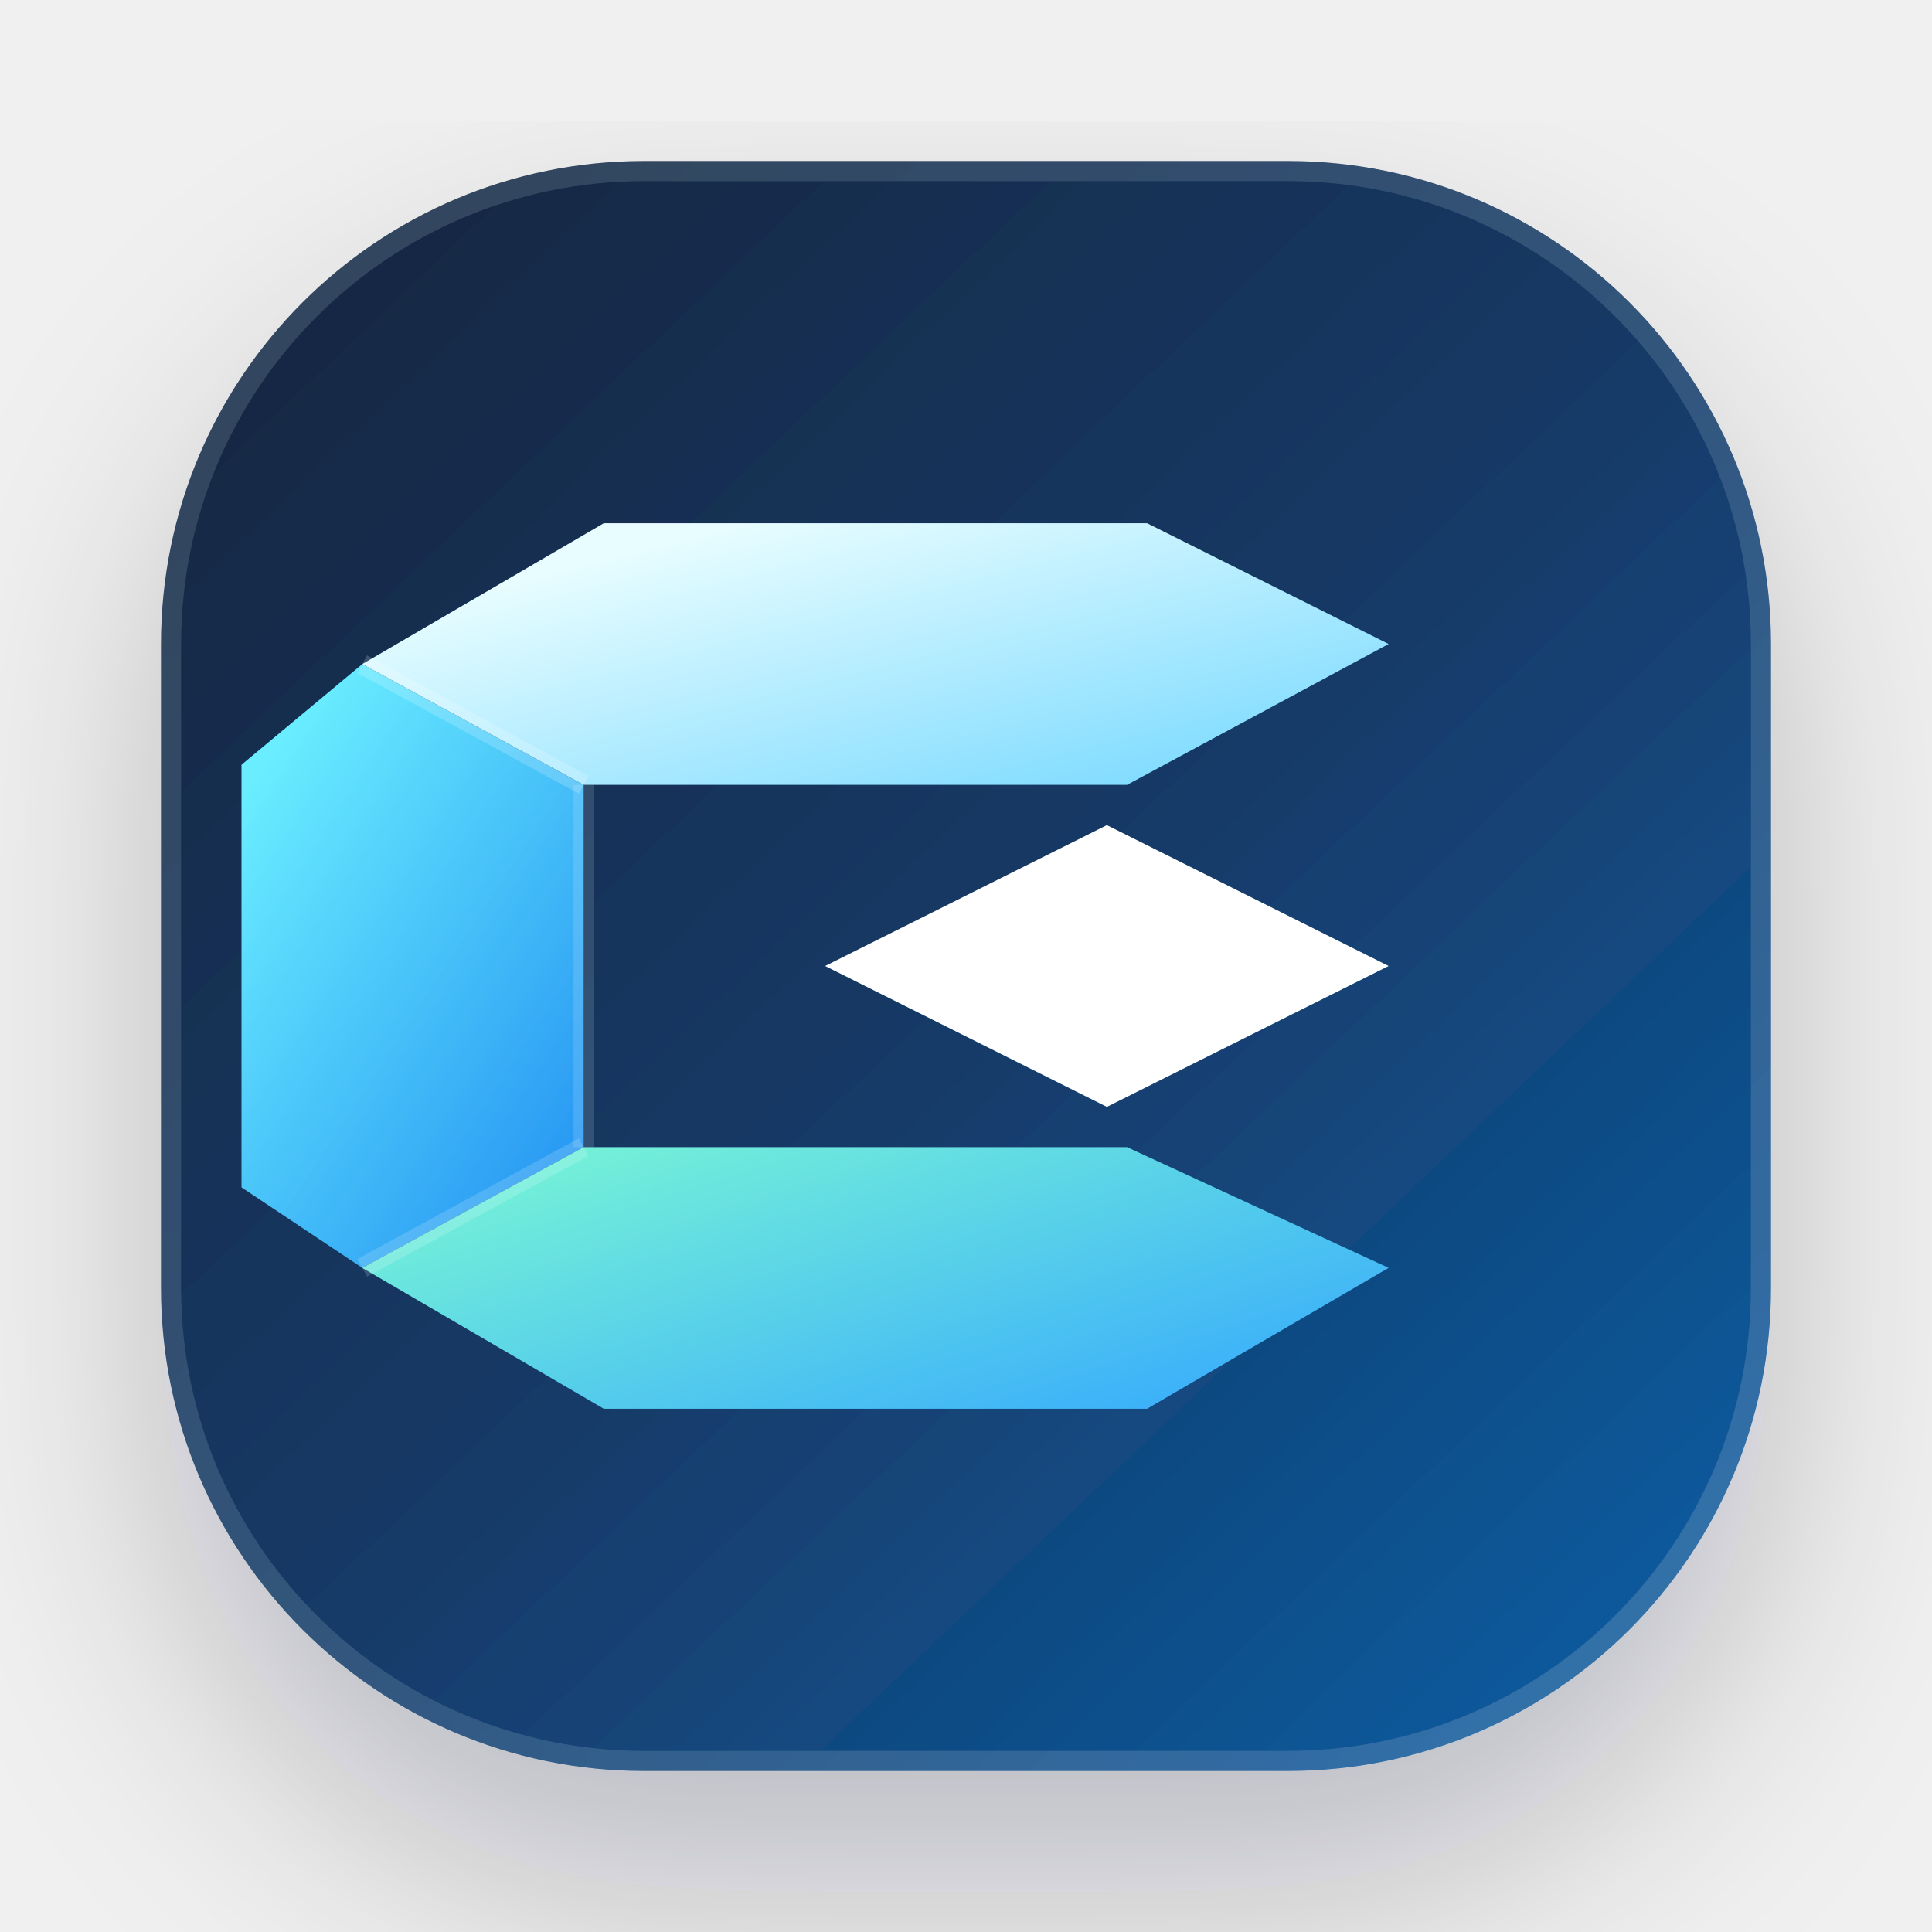
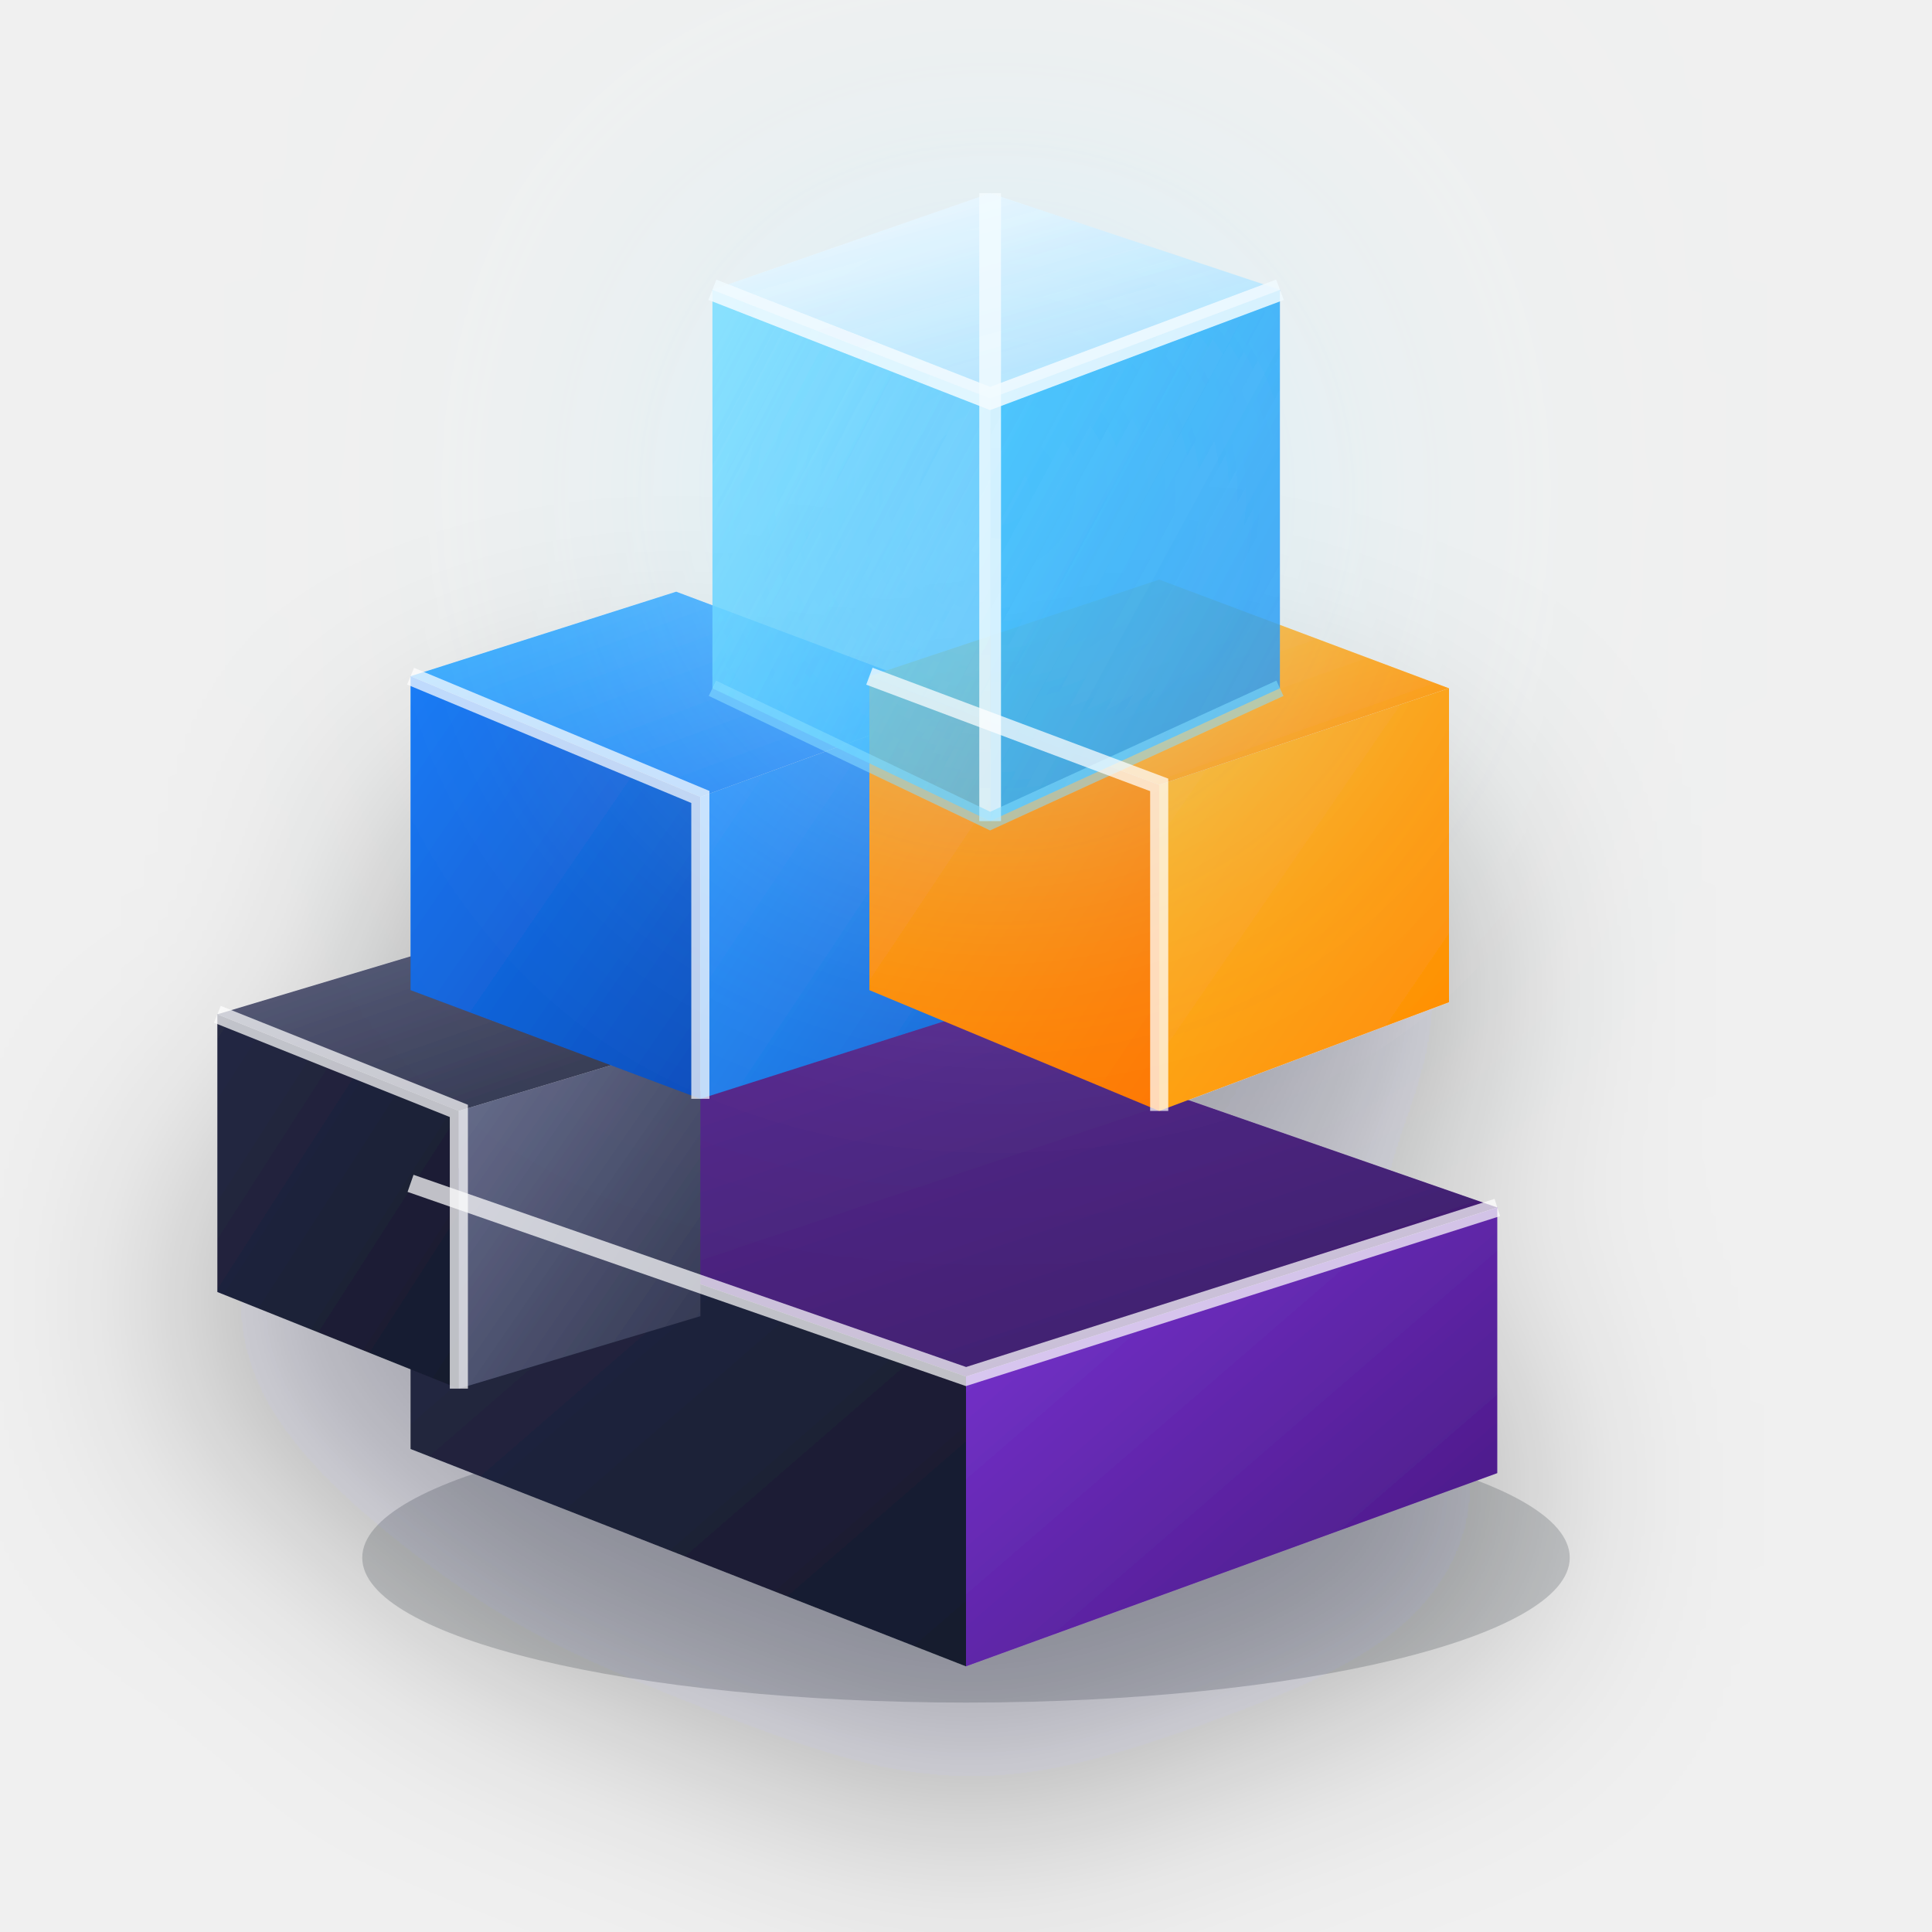
- <svg xmlns="http://www.w3.org/2000/svg" viewBox="0 0 96 96" width="96" height="96">
+ <svg xmlns="http://www.w3.org/2000/svg" viewBox="0 0 160 160" width="160" height="160">
  <defs>
-     <linearGradient id="tileGrad" x1="12%" y1="10%" x2="88%" y2="90%">
-       <stop offset="0%" stop-color="#132844" />
-       <stop offset="52%" stop-color="#123A67" />
-       <stop offset="100%" stop-color="#11589A" />
+     <linearGradient id="glassTop" x1="10%" y1="0%" x2="90%" y2="100%">
+       <stop offset="0%" stop-color="#F7FCFF" stop-opacity="0.96" />
+       <stop offset="100%" stop-color="#9FDEFF" stop-opacity="0.9" />
    </linearGradient>
-     <linearGradient id="markTop" x1="18%" y1="18%" x2="90%" y2="90%">
-       <stop offset="0%" stop-color="#E8FDFF" />
-       <stop offset="100%" stop-color="#7EDBFF" />
+     <linearGradient id="glassLeft" x1="0%" y1="0%" x2="100%" y2="100%">
+       <stop offset="0%" stop-color="#85E1FF" stop-opacity="0.95" />
+       <stop offset="100%" stop-color="#34BAFF" stop-opacity="0.72" />
    </linearGradient>
-     <linearGradient id="markSide" x1="12%" y1="12%" x2="88%" y2="100%">
-       <stop offset="0%" stop-color="#69EDFF" />
-       <stop offset="100%" stop-color="#2493F2" />
+     <linearGradient id="glassRight" x1="0%" y1="0%" x2="100%" y2="100%">
+       <stop offset="0%" stop-color="#41C9FF" stop-opacity="0.94" />
+       <stop offset="100%" stop-color="#1595F4" stop-opacity="0.82" />
    </linearGradient>
-     <linearGradient id="markBottom" x1="0%" y1="20%" x2="100%" y2="100%">
-       <stop offset="0%" stop-color="#76F3D7" />
-       <stop offset="100%" stop-color="#33A6FF" />
+     <linearGradient id="blueTop" x1="0%" y1="0%" x2="100%" y2="100%">
+       <stop offset="0%" stop-color="#47B8FF" />
+       <stop offset="100%" stop-color="#1B78F2" />
    </linearGradient>
-     <filter id="tileShadow" x="-25%" y="-25%" width="150%" height="160%">
-       <feDropShadow dx="0" dy="6" stdDeviation="6" flood-color="#06101F" flood-opacity="0.22" />
+     <linearGradient id="blueFront" x1="0%" y1="0%" x2="100%" y2="100%">
+       <stop offset="0%" stop-color="#1979F6" />
+       <stop offset="100%" stop-color="#0A4DBC" />
+     </linearGradient>
+     <linearGradient id="blueSide" x1="0%" y1="0%" x2="100%" y2="100%">
+       <stop offset="0%" stop-color="#2E98FF" />
+       <stop offset="100%" stop-color="#1464D5" />
+     </linearGradient>
+     <linearGradient id="orangeTop" x1="0%" y1="0%" x2="100%" y2="100%">
+       <stop offset="0%" stop-color="#FFC843" />
+       <stop offset="100%" stop-color="#FF8A00" />
+     </linearGradient>
+     <linearGradient id="orangeFront" x1="0%" y1="0%" x2="100%" y2="100%">
+       <stop offset="0%" stop-color="#FF990A" />
+       <stop offset="100%" stop-color="#FF7600" />
+     </linearGradient>
+     <linearGradient id="orangeSide" x1="0%" y1="0%" x2="100%" y2="100%">
+       <stop offset="0%" stop-color="#FFB31F" />
+       <stop offset="100%" stop-color="#FF8A00" />
+     </linearGradient>
+     <linearGradient id="purpleTop" x1="0%" y1="0%" x2="100%" y2="100%">
+       <stop offset="0%" stop-color="#5B2D96" />
+       <stop offset="100%" stop-color="#3A1B66" />
+     </linearGradient>
+     <linearGradient id="purpleFront" x1="0%" y1="0%" x2="100%" y2="100%">
+       <stop offset="0%" stop-color="#FF55E6" />
+       <stop offset="100%" stop-color="#9627D6" />
+     </linearGradient>
+     <linearGradient id="purpleSide" x1="0%" y1="0%" x2="100%" y2="100%">
+       <stop offset="0%" stop-color="#7C36D8" />
+       <stop offset="100%" stop-color="#421678" />
+     </linearGradient>
+     <linearGradient id="slateTop" x1="0%" y1="0%" x2="100%" y2="100%">
+       <stop offset="0%" stop-color="#5D617E" />
+       <stop offset="100%" stop-color="#2C3049" />
+     </linearGradient>
+     <linearGradient id="slateFront" x1="0%" y1="0%" x2="100%" y2="100%">
+       <stop offset="0%" stop-color="#252944" />
+       <stop offset="100%" stop-color="#161A2E" />
+     </linearGradient>
+     <linearGradient id="slateSide" x1="0%" y1="0%" x2="100%" y2="100%">
+       <stop offset="0%" stop-color="#6B7090" />
+       <stop offset="100%" stop-color="#30354F" />
+     </linearGradient>
+     <filter id="glowTop" x="-120%" y="-120%" width="340%" height="340%">
+       <feDropShadow dx="0" dy="0" stdDeviation="10" flood-color="#54C9FF" flood-opacity="0.92" />
+       <feDropShadow dx="0" dy="0" stdDeviation="22" flood-color="#BDEEFF" flood-opacity="0.62" />
+     </filter>
+     <filter id="stackShadow" x="-30%" y="-30%" width="170%" height="200%">
+       <feDropShadow dx="0" dy="12" stdDeviation="10" flood-color="#07111E" flood-opacity="0.32" />
    </filter>
  </defs>
-   <g filter="url(#tileShadow)">
-     <rect x="8" y="8" width="80" height="80" rx="24" fill="url(#tileGrad)" />
-     <rect x="8.5" y="8.5" width="79" height="79" rx="23.5" fill="none" stroke="rgba(255,255,255,0.14)" />
-     <polygon points="30,26 57,26 69,32 56,39 29,39 18,33" fill="url(#markTop)" />
-     <polygon points="18,33 29,39 29,57 18,63 12,59 12,38" fill="url(#markSide)" />
-     <polygon points="29,57 56,57 69,63 57,70 30,70 18,63" fill="url(#markBottom)" />
-     <polygon points="55,41 69,48 55,55 41,48" fill="#FFFFFF" />
-     <line x1="18" y1="33" x2="29" y2="39" stroke="rgba(255,255,255,0.18)" stroke-width="1" />
-     <line x1="18" y1="63" x2="29" y2="57" stroke="rgba(255,255,255,0.16)" stroke-width="1" />
-     <line x1="29" y1="39" x2="29" y2="57" stroke="rgba(255,255,255,0.14)" stroke-width="1" />
+   <ellipse cx="80" cy="129" rx="50" ry="12" fill="#07111E" fill-opacity="0.18" />
+   <g filter="url(#stackShadow)">
+     <polygon points="34,98 78,84 124,100 80,114" fill="url(#purpleTop)" />
+     <polygon points="34,98 34,120 80,138 80,114" fill="url(#slateFront)" />
+     <polygon points="80,114 124,100 124,122 80,138" fill="url(#purpleSide)" />
+     <polygon points="18,84 38,78 58,86 38,92" fill="url(#slateTop)" />
+     <polygon points="18,84 18,107 38,115 38,92" fill="url(#slateFront)" />
+     <polygon points="38,92 58,86 58,109 38,115" fill="url(#slateSide)" />
+     <polygon points="34,56 56,49 80,58 58,66" fill="url(#blueTop)" />
+     <polygon points="34,56 34,82 58,91 58,66" fill="url(#blueFront)" />
+     <polygon points="58,66 80,58 80,84 58,91" fill="url(#blueSide)" />
+     <polygon points="72,56 96,48 120,57 96,65" fill="url(#orangeTop)" />
+     <polygon points="72,56 72,82 96,92 96,65" fill="url(#orangeFront)" />
+     <polygon points="96,65 120,57 120,83 96,92" fill="url(#orangeSide)" />
+   </g>
+   <g filter="url(#glowTop)">
+     <polygon points="59,24 82,16 106,24 82,33" fill="url(#glassTop)" />
+     <polygon points="59,24 59,57 82,68 82,33" fill="url(#glassLeft)" />
+     <polygon points="82,33 106,24 106,57 82,68" fill="url(#glassRight)" />
+     <polyline points="59,24 82,33 106,24" fill="none" stroke="#F2FBFF" stroke-opacity="0.86" stroke-width="1.8" />
+     <line x1="82" y1="16" x2="82" y2="68" stroke="#F2FBFF" stroke-opacity="0.82" stroke-width="1.8" />
+     <polyline points="59,57 82,68 106,57" fill="none" stroke="#86DEFF" stroke-opacity="0.56" stroke-width="1.4" />
+   </g>
+   <g fill="none" stroke="#FFFFFF" stroke-opacity="0.72" stroke-width="1.5">
+     <polyline points="34,56 58,66 58,91" />
+     <polyline points="72,56 96,65 96,92" />
+     <polyline points="34,98 80,114 124,100" />
+     <polyline points="18,84 38,92 38,115" />
  </g>
</svg>
